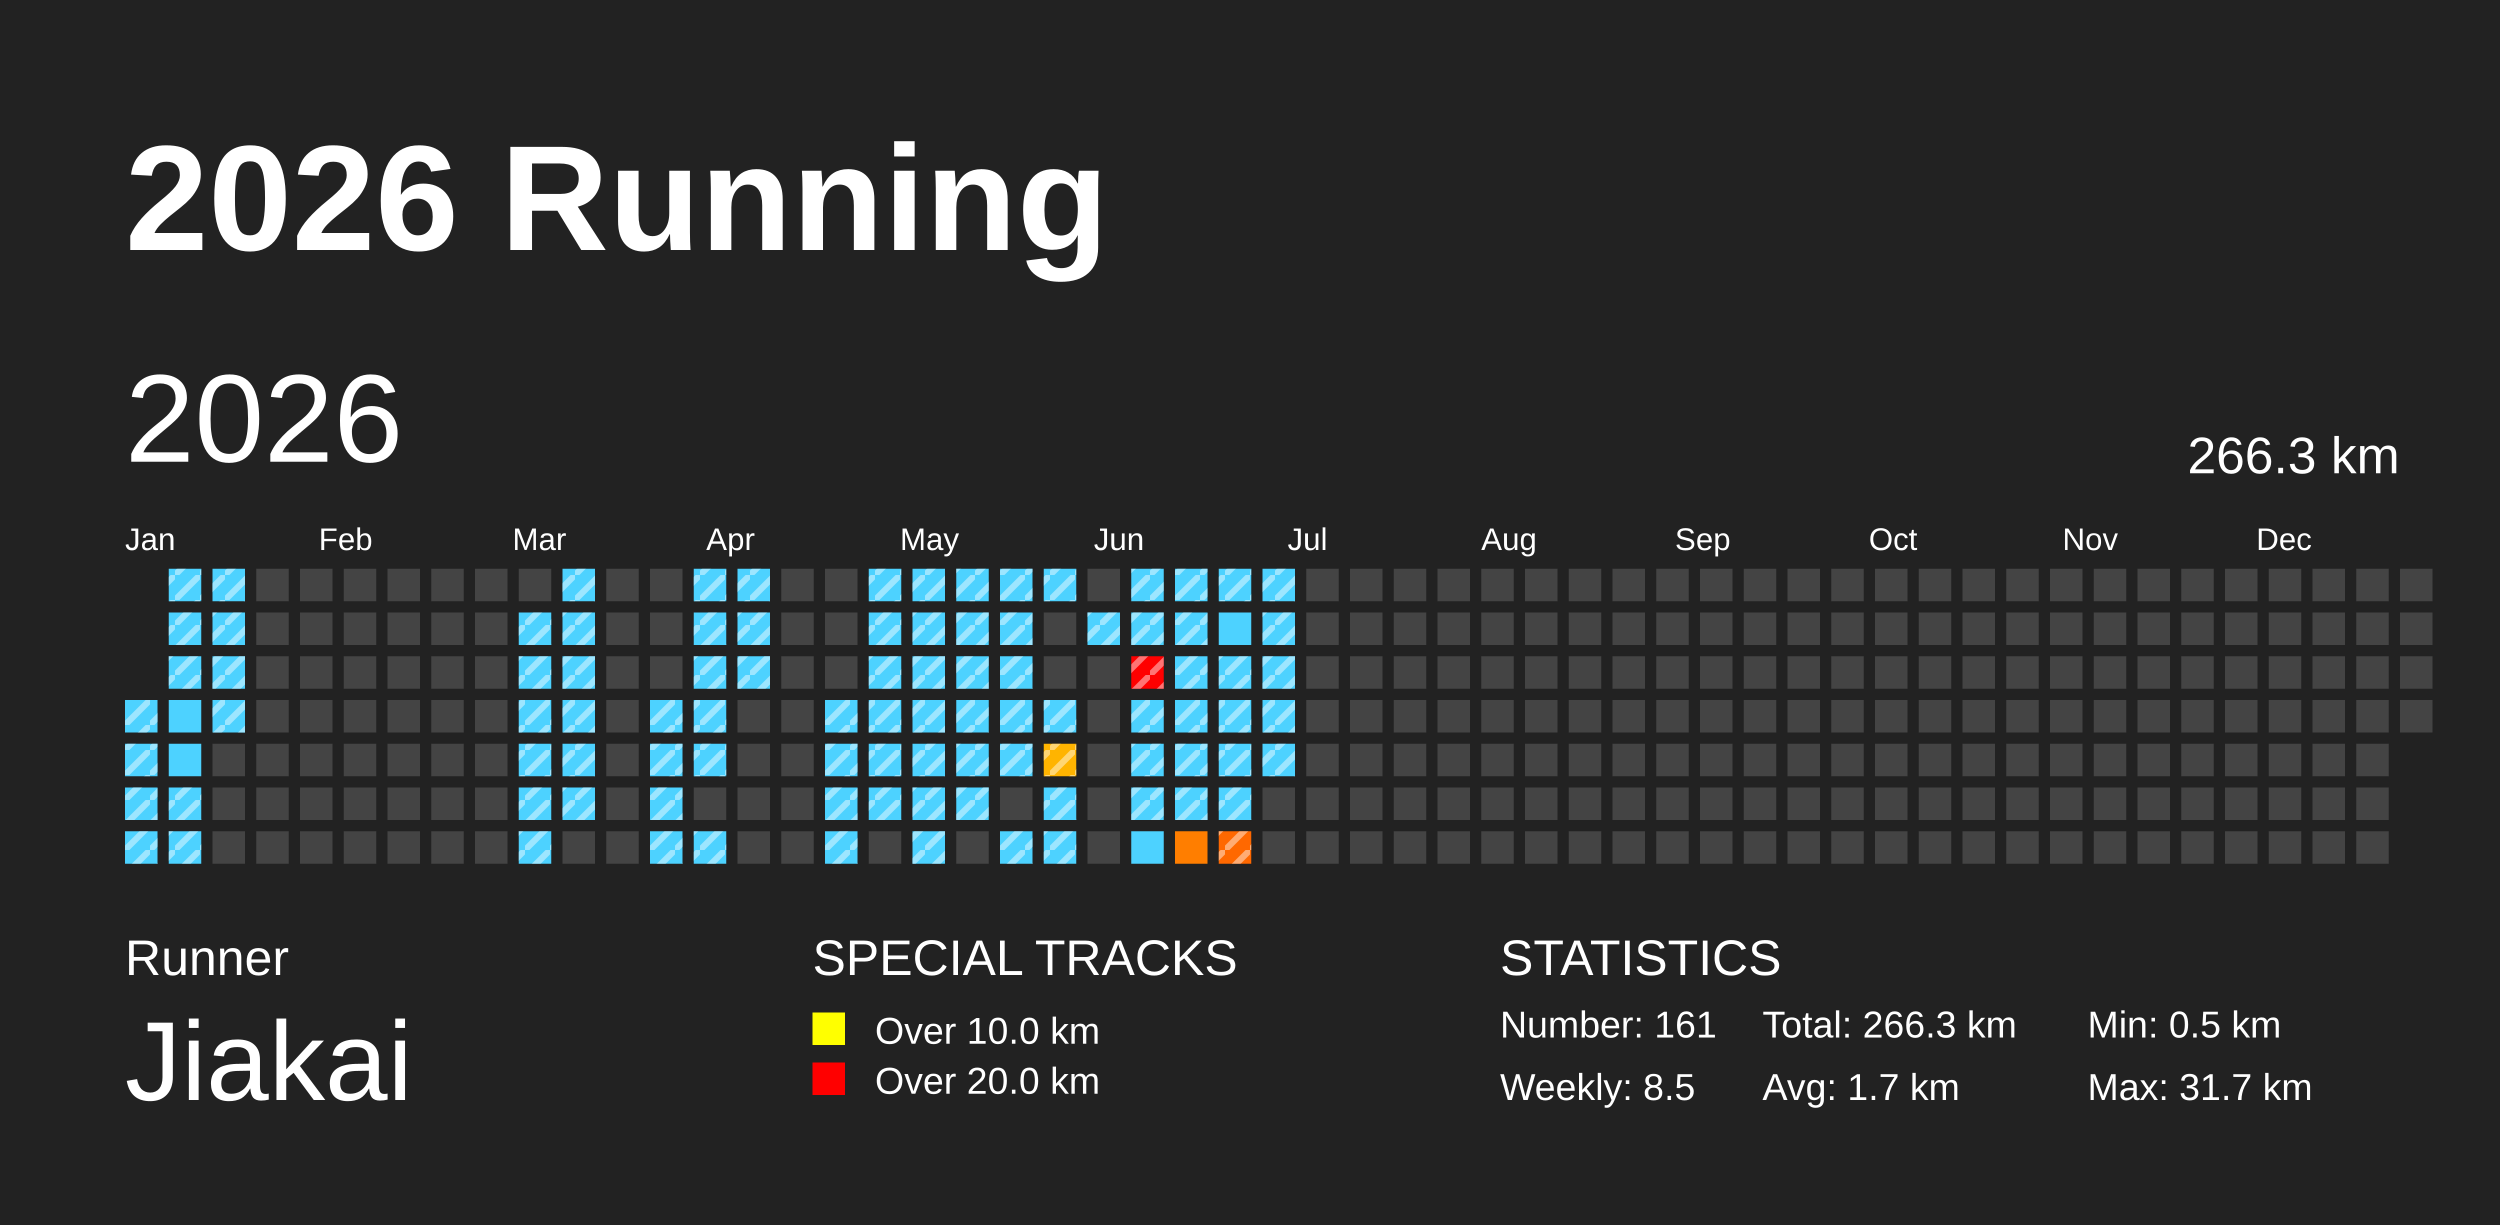
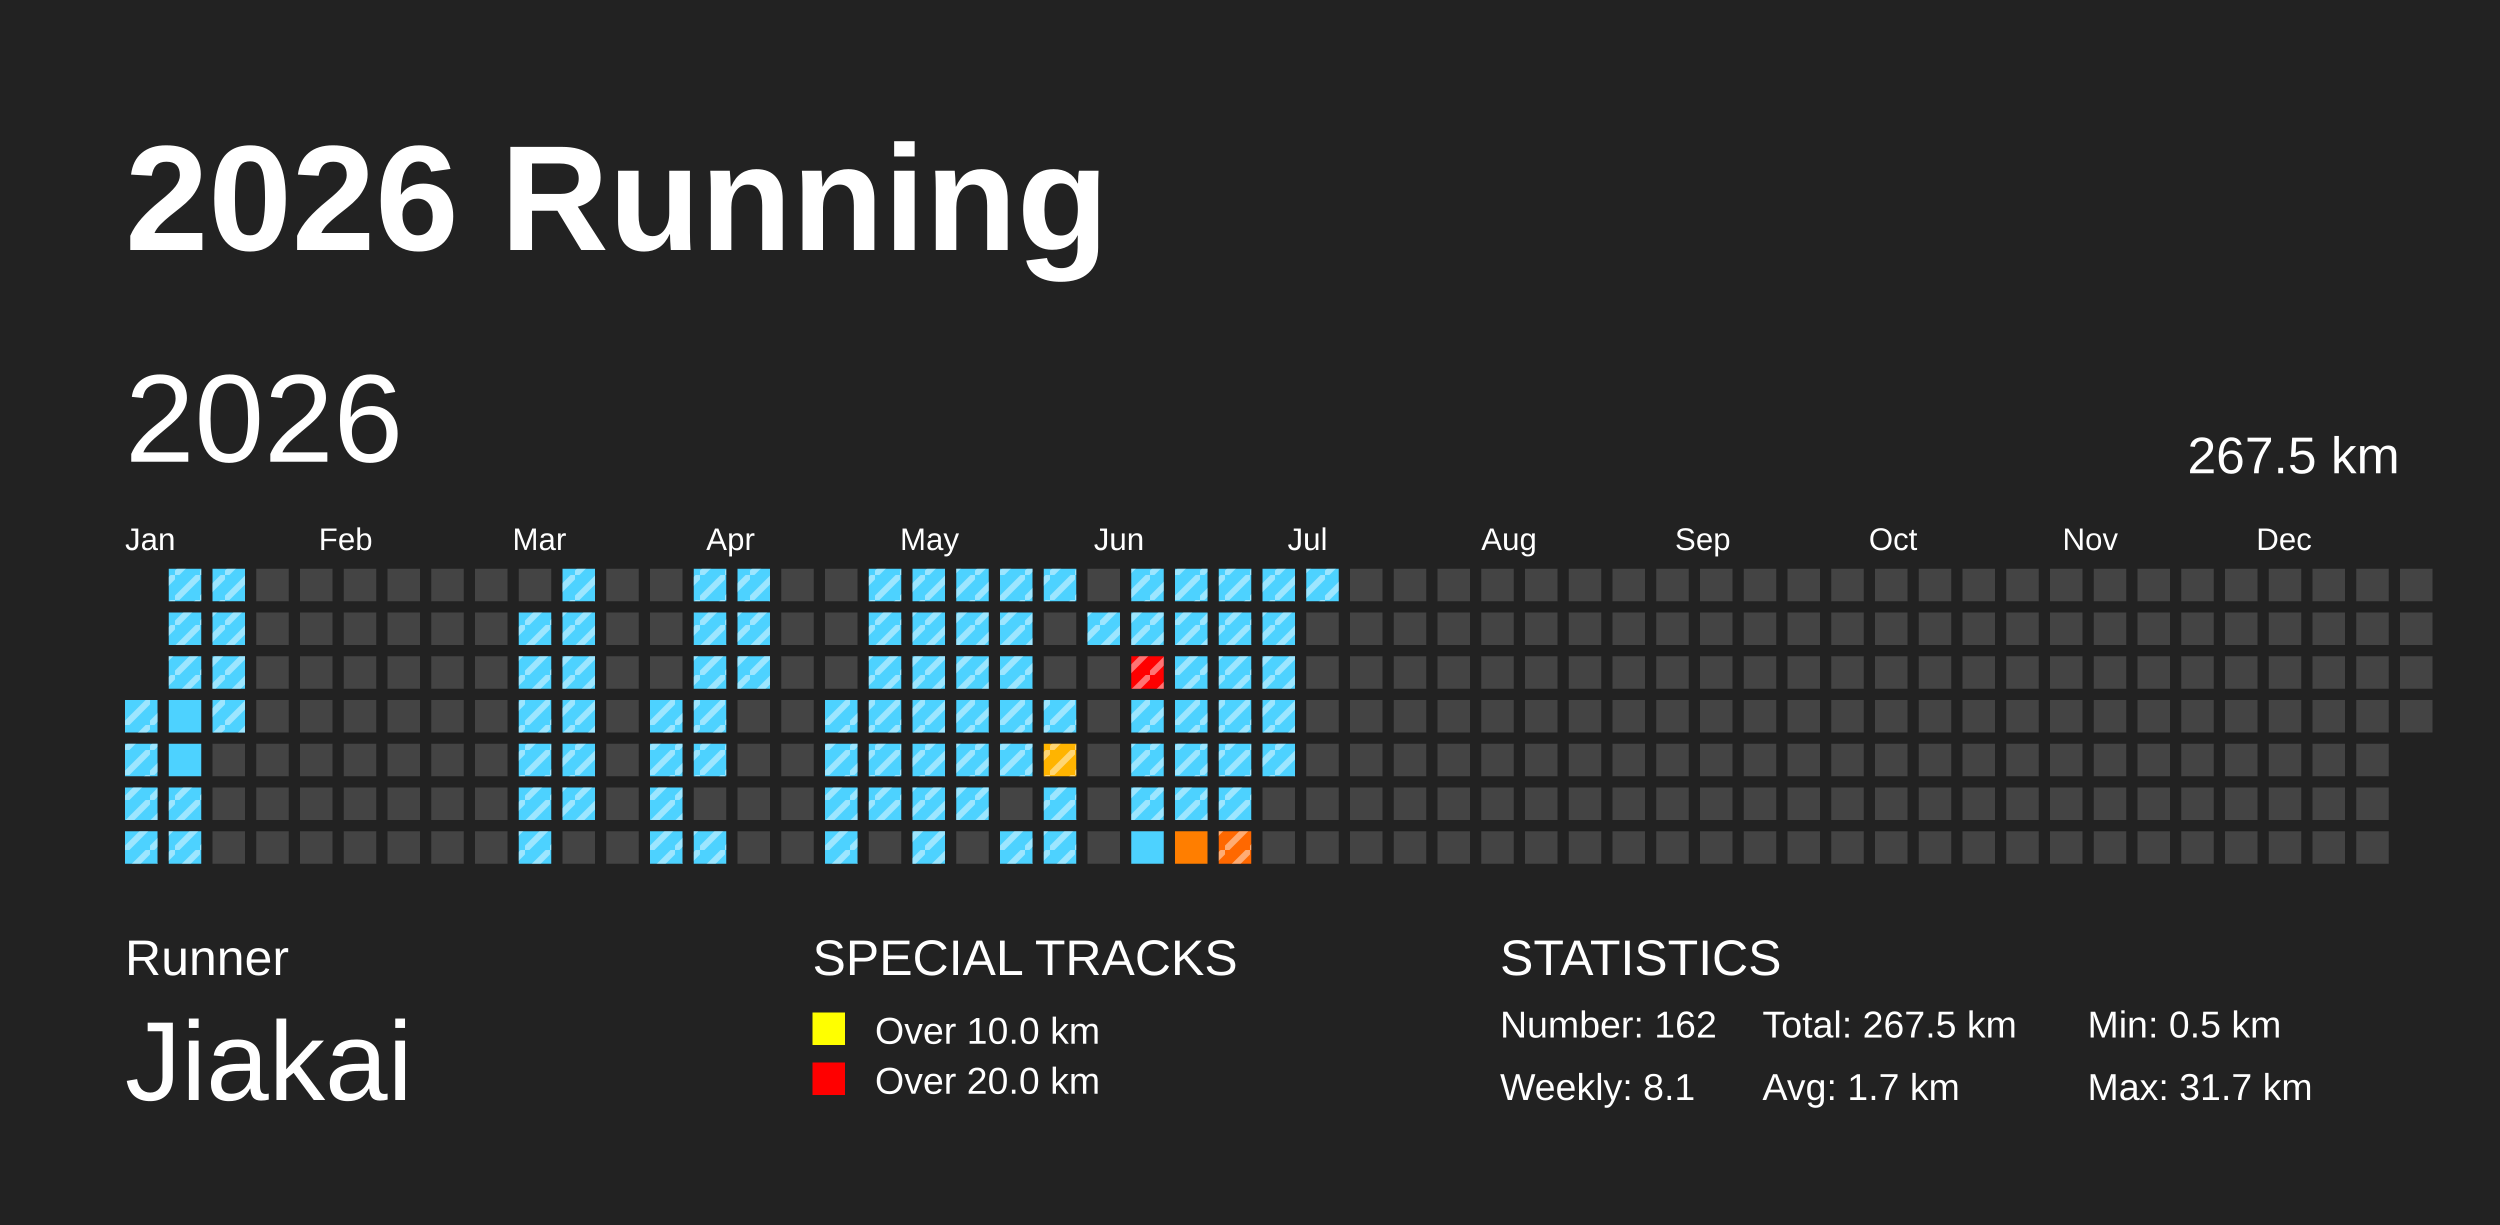
<svg xmlns="http://www.w3.org/2000/svg" baseProfile="full" height="98mm" version="1.1" viewBox="0,0,200,98" width="200mm">
  <defs>
    <pattern height="2" id="indoor-stripe" patternUnits="userSpaceOnUse" width="2">
      <line stroke="white" stroke-opacity="0.45" stroke-width="0.5" x1="0" x2="2" y1="2" y2="0" />
    </pattern>
  </defs>
  <rect fill="#222222" height="98" width="200" x="0" y="0" />
  <text fill="#FFFFFF" style="font-size:12px; font-family:Arial; font-weight:bold;" x="10" y="20">2026 Running</text>
  <text fill="#FFFFFF" style="font-size:4px; font-family:Arial" x="10" y="78">Runner</text>
  <text fill="#FFFFFF" style="font-size:9px; font-family:Arial" x="10" y="88">Jiakai</text>
  <text fill="#FFFFFF" style="font-size:4px; font-family:Arial" x="65" y="78">SPECIAL TRACKS</text>
  <rect fill="yellow" height="2.6" width="2.6" x="65" y="81" />
  <text fill="#FFFFFF" style="font-size:3px; font-family:Arial" x="70" y="83.5">Over 10.0 km</text>
  <rect fill="red" height="2.6" width="2.6" x="65" y="85" />
  <text fill="#FFFFFF" style="font-size:3px; font-family:Arial" x="70" y="87.5">Over 20.0 km</text>
  <text fill="#FFFFFF" style="font-size:4px; font-family:Arial" x="120" y="78">STATISTICS</text>
-   <text fill="#FFFFFF" style="font-size:3px; font-family:Arial" x="120" y="83">Number: 161</text>
-   <text fill="#FFFFFF" style="font-size:3px; font-family:Arial" x="120" y="88">Weekly: 8.5</text>
-   <text fill="#FFFFFF" style="font-size:3px; font-family:Arial" x="141" y="83">Total: 266.3 km</text>
+   <text fill="#FFFFFF" style="font-size:3px; font-family:Arial" x="120" y="83">Number: 162</text>
+   <text fill="#FFFFFF" style="font-size:3px; font-family:Arial" x="120" y="88">Weekly: 8.1</text>
+   <text fill="#FFFFFF" style="font-size:3px; font-family:Arial" x="141" y="83">Total: 267.5 km</text>
  <text fill="#FFFFFF" style="font-size:3px; font-family:Arial" x="141" y="88">Avg: 1.7 km</text>
  <text fill="#FFFFFF" style="font-size:3px; font-family:Arial" x="167" y="83">Min: 0.5 km</text>
  <text fill="#FFFFFF" style="font-size:3px; font-family:Arial" x="167" y="88">Max: 31.7 km</text>
  <text dominant-baseline="hanging" fill="#FFFFFF" style="font-size:10.0px; font-family:Arial;" x="10" y="30">2026</text>
-   <text dominant-baseline="hanging" fill="#FFFFFF" style="font-size:4.125px; font-family:Arial;" x="175" y="35">266.3 km</text>
+   <text dominant-baseline="hanging" fill="#FFFFFF" style="font-size:4.125px; font-family:Arial;" x="175" y="35">267.5 km</text>
  <text fill="#FFFFFF" style="font-size:2.5px; font-family:Arial" x="10.0" y="44">Jan</text>
  <text fill="#FFFFFF" style="font-size:2.5px; font-family:Arial" x="25.5" y="44">Feb</text>
  <text fill="#FFFFFF" style="font-size:2.5px; font-family:Arial" x="41.0" y="44">Mar</text>
  <text fill="#FFFFFF" style="font-size:2.5px; font-family:Arial" x="56.5" y="44">Apr</text>
  <text fill="#FFFFFF" style="font-size:2.5px; font-family:Arial" x="72.0" y="44">May</text>
  <text fill="#FFFFFF" style="font-size:2.5px; font-family:Arial" x="87.5" y="44">Jun</text>
  <text fill="#FFFFFF" style="font-size:2.5px; font-family:Arial" x="103.0" y="44">Jul</text>
  <text fill="#FFFFFF" style="font-size:2.5px; font-family:Arial" x="118.5" y="44">Aug</text>
  <text fill="#FFFFFF" style="font-size:2.5px; font-family:Arial" x="134.0" y="44">Sep</text>
  <text fill="#FFFFFF" style="font-size:2.5px; font-family:Arial" x="149.5" y="44">Oct</text>
  <text fill="#FFFFFF" style="font-size:2.5px; font-family:Arial" x="165.0" y="44">Nov</text>
  <text fill="#FFFFFF" style="font-size:2.5px; font-family:Arial" x="180.5" y="44">Dec</text>
  <rect fill="#4dd2ff" height="2.6" width="2.6" x="10.0" y="56.0" />
  <rect fill="url(#indoor-stripe)" height="2.6" style="pointer-events: none;" width="2.6" x="10.0" y="56.0" />
  <rect fill="#4dd2ff" height="2.6" width="2.6" x="10.0" y="59.5" />
  <rect fill="url(#indoor-stripe)" height="2.6" style="pointer-events: none;" width="2.6" x="10.0" y="59.5" />
  <rect fill="#4dd2ff" height="2.6" width="2.6" x="10.0" y="63.0" />
  <rect fill="url(#indoor-stripe)" height="2.6" style="pointer-events: none;" width="2.6" x="10.0" y="63.0" />
  <rect fill="#4dd2ff" height="2.6" width="2.6" x="10.0" y="66.5" />
  <rect fill="url(#indoor-stripe)" height="2.6" style="pointer-events: none;" width="2.6" x="10.0" y="66.5" />
  <rect fill="#4dd2ff" height="2.6" width="2.6" x="13.5" y="45.5" />
  <rect fill="url(#indoor-stripe)" height="2.6" style="pointer-events: none;" width="2.6" x="13.5" y="45.5" />
  <rect fill="#4dd2ff" height="2.6" width="2.6" x="13.5" y="49.0" />
  <rect fill="url(#indoor-stripe)" height="2.6" style="pointer-events: none;" width="2.6" x="13.5" y="49.0" />
  <rect fill="#4dd2ff" height="2.6" width="2.6" x="13.5" y="52.5" />
  <rect fill="url(#indoor-stripe)" height="2.6" style="pointer-events: none;" width="2.6" x="13.5" y="52.5" />
  <rect fill="#4dd2ff" height="2.6" width="2.6" x="13.5" y="56.0" />
  <rect fill="#4dd2ff" height="2.6" width="2.6" x="13.5" y="59.5" />
  <rect fill="#4dd2ff" height="2.6" width="2.6" x="13.5" y="63.0" />
  <rect fill="url(#indoor-stripe)" height="2.6" style="pointer-events: none;" width="2.6" x="13.5" y="63.0" />
  <rect fill="#4dd2ff" height="2.6" width="2.6" x="13.5" y="66.5" />
  <rect fill="url(#indoor-stripe)" height="2.6" style="pointer-events: none;" width="2.6" x="13.5" y="66.5" />
  <rect fill="#4dd2ff" height="2.6" width="2.6" x="17.0" y="45.5" />
  <rect fill="url(#indoor-stripe)" height="2.6" style="pointer-events: none;" width="2.6" x="17.0" y="45.5" />
  <rect fill="#4dd2ff" height="2.6" width="2.6" x="17.0" y="49.0" />
  <rect fill="url(#indoor-stripe)" height="2.6" style="pointer-events: none;" width="2.6" x="17.0" y="49.0" />
  <rect fill="#4dd2ff" height="2.6" width="2.6" x="17.0" y="52.5" />
  <rect fill="url(#indoor-stripe)" height="2.6" style="pointer-events: none;" width="2.6" x="17.0" y="52.5" />
  <rect fill="#4dd2ff" height="2.6" width="2.6" x="17.0" y="56.0" />
  <rect fill="url(#indoor-stripe)" height="2.6" style="pointer-events: none;" width="2.6" x="17.0" y="56.0" />
  <rect fill="#444444" height="2.6" width="2.6" x="17.0" y="59.5" />
  <rect fill="#444444" height="2.6" width="2.6" x="17.0" y="63.0" />
  <rect fill="#444444" height="2.6" width="2.6" x="17.0" y="66.5" />
  <rect fill="#444444" height="2.6" width="2.6" x="20.5" y="45.5" />
  <rect fill="#444444" height="2.6" width="2.6" x="20.5" y="49.0" />
  <rect fill="#444444" height="2.6" width="2.6" x="20.5" y="52.5" />
  <rect fill="#444444" height="2.6" width="2.6" x="20.5" y="56.0" />
  <rect fill="#444444" height="2.6" width="2.6" x="20.5" y="59.5" />
  <rect fill="#444444" height="2.6" width="2.6" x="20.5" y="63.0" />
  <rect fill="#444444" height="2.6" width="2.6" x="20.5" y="66.5" />
  <rect fill="#444444" height="2.6" width="2.6" x="24.0" y="45.5" />
  <rect fill="#444444" height="2.6" width="2.6" x="24.0" y="49.0" />
  <rect fill="#444444" height="2.6" width="2.6" x="24.0" y="52.5" />
  <rect fill="#444444" height="2.6" width="2.6" x="24.0" y="56.0" />
  <rect fill="#444444" height="2.6" width="2.6" x="24.0" y="59.5" />
  <rect fill="#444444" height="2.6" width="2.6" x="24.0" y="63.0" />
  <rect fill="#444444" height="2.6" width="2.6" x="24.0" y="66.5" />
  <rect fill="#444444" height="2.6" width="2.6" x="27.5" y="45.5" />
  <rect fill="#444444" height="2.6" width="2.6" x="27.5" y="49.0" />
  <rect fill="#444444" height="2.6" width="2.6" x="27.5" y="52.5" />
  <rect fill="#444444" height="2.6" width="2.6" x="27.5" y="56.0" />
  <rect fill="#444444" height="2.6" width="2.6" x="27.5" y="59.5" />
  <rect fill="#444444" height="2.6" width="2.6" x="27.5" y="63.0" />
  <rect fill="#444444" height="2.6" width="2.6" x="27.5" y="66.5" />
  <rect fill="#444444" height="2.6" width="2.6" x="31.0" y="45.5" />
  <rect fill="#444444" height="2.6" width="2.6" x="31.0" y="49.0" />
  <rect fill="#444444" height="2.6" width="2.6" x="31.0" y="52.5" />
  <rect fill="#444444" height="2.6" width="2.6" x="31.0" y="56.0" />
  <rect fill="#444444" height="2.6" width="2.6" x="31.0" y="59.5" />
  <rect fill="#444444" height="2.6" width="2.6" x="31.0" y="63.0" />
  <rect fill="#444444" height="2.6" width="2.6" x="31.0" y="66.5" />
  <rect fill="#444444" height="2.6" width="2.6" x="34.5" y="45.5" />
  <rect fill="#444444" height="2.6" width="2.6" x="34.5" y="49.0" />
  <rect fill="#444444" height="2.6" width="2.6" x="34.5" y="52.5" />
  <rect fill="#444444" height="2.6" width="2.6" x="34.5" y="56.0" />
  <rect fill="#444444" height="2.6" width="2.6" x="34.5" y="59.5" />
  <rect fill="#444444" height="2.6" width="2.6" x="34.5" y="63.0" />
  <rect fill="#444444" height="2.6" width="2.6" x="34.5" y="66.5" />
  <rect fill="#444444" height="2.6" width="2.6" x="38.0" y="45.5" />
  <rect fill="#444444" height="2.6" width="2.6" x="38.0" y="49.0" />
  <rect fill="#444444" height="2.6" width="2.6" x="38.0" y="52.5" />
  <rect fill="#444444" height="2.6" width="2.6" x="38.0" y="56.0" />
  <rect fill="#444444" height="2.6" width="2.6" x="38.0" y="59.5" />
  <rect fill="#444444" height="2.6" width="2.6" x="38.0" y="63.0" />
  <rect fill="#444444" height="2.6" width="2.6" x="38.0" y="66.5" />
  <rect fill="#444444" height="2.6" width="2.6" x="41.5" y="45.5" />
  <rect fill="#4dd2ff" height="2.6" width="2.6" x="41.5" y="49.0" />
  <rect fill="url(#indoor-stripe)" height="2.6" style="pointer-events: none;" width="2.6" x="41.5" y="49.0" />
  <rect fill="#4dd2ff" height="2.6" width="2.6" x="41.5" y="52.5" />
  <rect fill="url(#indoor-stripe)" height="2.6" style="pointer-events: none;" width="2.6" x="41.5" y="52.5" />
  <rect fill="#4dd2ff" height="2.6" width="2.6" x="41.5" y="56.0" />
  <rect fill="url(#indoor-stripe)" height="2.6" style="pointer-events: none;" width="2.6" x="41.5" y="56.0" />
  <rect fill="#4dd2ff" height="2.6" width="2.6" x="41.5" y="59.5" />
  <rect fill="url(#indoor-stripe)" height="2.6" style="pointer-events: none;" width="2.6" x="41.5" y="59.5" />
  <rect fill="#4dd2ff" height="2.6" width="2.6" x="41.5" y="63.0" />
  <rect fill="url(#indoor-stripe)" height="2.6" style="pointer-events: none;" width="2.6" x="41.5" y="63.0" />
  <rect fill="#4dd2ff" height="2.6" width="2.6" x="41.5" y="66.5" />
  <rect fill="url(#indoor-stripe)" height="2.6" style="pointer-events: none;" width="2.6" x="41.5" y="66.5" />
  <rect fill="#4dd2ff" height="2.6" width="2.6" x="45.0" y="45.5" />
  <rect fill="url(#indoor-stripe)" height="2.6" style="pointer-events: none;" width="2.6" x="45.0" y="45.5" />
  <rect fill="#4dd2ff" height="2.6" width="2.6" x="45.0" y="49.0" />
  <rect fill="url(#indoor-stripe)" height="2.6" style="pointer-events: none;" width="2.6" x="45.0" y="49.0" />
  <rect fill="#4dd2ff" height="2.6" width="2.6" x="45.0" y="52.5" />
  <rect fill="url(#indoor-stripe)" height="2.6" style="pointer-events: none;" width="2.6" x="45.0" y="52.5" />
  <rect fill="#4dd2ff" height="2.6" width="2.6" x="45.0" y="56.0" />
  <rect fill="url(#indoor-stripe)" height="2.6" style="pointer-events: none;" width="2.6" x="45.0" y="56.0" />
  <rect fill="#4dd2ff" height="2.6" width="2.6" x="45.0" y="59.5" />
  <rect fill="url(#indoor-stripe)" height="2.6" style="pointer-events: none;" width="2.6" x="45.0" y="59.5" />
  <rect fill="#4dd2ff" height="2.6" width="2.6" x="45.0" y="63.0" />
  <rect fill="url(#indoor-stripe)" height="2.6" style="pointer-events: none;" width="2.6" x="45.0" y="63.0" />
  <rect fill="#444444" height="2.6" width="2.6" x="45.0" y="66.5" />
  <rect fill="#444444" height="2.6" width="2.6" x="48.5" y="45.5" />
  <rect fill="#444444" height="2.6" width="2.6" x="48.5" y="49.0" />
  <rect fill="#444444" height="2.6" width="2.6" x="48.5" y="52.5" />
  <rect fill="#444444" height="2.6" width="2.6" x="48.5" y="56.0" />
  <rect fill="#444444" height="2.6" width="2.6" x="48.5" y="59.5" />
  <rect fill="#444444" height="2.6" width="2.6" x="48.5" y="63.0" />
  <rect fill="#444444" height="2.6" width="2.6" x="48.5" y="66.5" />
  <rect fill="#444444" height="2.6" width="2.6" x="52.0" y="45.5" />
  <rect fill="#444444" height="2.6" width="2.6" x="52.0" y="49.0" />
  <rect fill="#444444" height="2.6" width="2.6" x="52.0" y="52.5" />
  <rect fill="#4dd2ff" height="2.6" width="2.6" x="52.0" y="56.0" />
  <rect fill="url(#indoor-stripe)" height="2.6" style="pointer-events: none;" width="2.6" x="52.0" y="56.0" />
  <rect fill="#4dd2ff" height="2.6" width="2.6" x="52.0" y="59.5" />
  <rect fill="url(#indoor-stripe)" height="2.6" style="pointer-events: none;" width="2.6" x="52.0" y="59.5" />
  <rect fill="#4dd2ff" height="2.6" width="2.6" x="52.0" y="63.0" />
  <rect fill="url(#indoor-stripe)" height="2.6" style="pointer-events: none;" width="2.6" x="52.0" y="63.0" />
  <rect fill="#4dd2ff" height="2.6" width="2.6" x="52.0" y="66.5" />
  <rect fill="url(#indoor-stripe)" height="2.6" style="pointer-events: none;" width="2.6" x="52.0" y="66.5" />
  <rect fill="#4dd2ff" height="2.6" width="2.6" x="55.5" y="45.5" />
  <rect fill="url(#indoor-stripe)" height="2.6" style="pointer-events: none;" width="2.6" x="55.5" y="45.5" />
  <rect fill="#4dd2ff" height="2.6" width="2.6" x="55.5" y="49.0" />
  <rect fill="url(#indoor-stripe)" height="2.6" style="pointer-events: none;" width="2.6" x="55.5" y="49.0" />
  <rect fill="#4dd2ff" height="2.6" width="2.6" x="55.5" y="52.5" />
  <rect fill="url(#indoor-stripe)" height="2.6" style="pointer-events: none;" width="2.6" x="55.5" y="52.5" />
  <rect fill="#4dd2ff" height="2.6" width="2.6" x="55.5" y="56.0" />
  <rect fill="url(#indoor-stripe)" height="2.6" style="pointer-events: none;" width="2.6" x="55.5" y="56.0" />
  <rect fill="#4dd2ff" height="2.6" width="2.6" x="55.5" y="59.5" />
  <rect fill="url(#indoor-stripe)" height="2.6" style="pointer-events: none;" width="2.6" x="55.5" y="59.5" />
  <rect fill="#444444" height="2.6" width="2.6" x="55.5" y="63.0" />
  <rect fill="#4dd2ff" height="2.6" width="2.6" x="55.5" y="66.5" />
  <rect fill="url(#indoor-stripe)" height="2.6" style="pointer-events: none;" width="2.6" x="55.5" y="66.5" />
  <rect fill="#4dd2ff" height="2.6" width="2.6" x="59.0" y="45.5" />
  <rect fill="url(#indoor-stripe)" height="2.6" style="pointer-events: none;" width="2.6" x="59.0" y="45.5" />
  <rect fill="#4dd2ff" height="2.6" width="2.6" x="59.0" y="49.0" />
  <rect fill="url(#indoor-stripe)" height="2.6" style="pointer-events: none;" width="2.6" x="59.0" y="49.0" />
  <rect fill="#4dd2ff" height="2.6" width="2.6" x="59.0" y="52.5" />
  <rect fill="url(#indoor-stripe)" height="2.6" style="pointer-events: none;" width="2.6" x="59.0" y="52.5" />
  <rect fill="#444444" height="2.6" width="2.6" x="59.0" y="56.0" />
  <rect fill="#444444" height="2.6" width="2.6" x="59.0" y="59.5" />
  <rect fill="#444444" height="2.6" width="2.6" x="59.0" y="63.0" />
  <rect fill="#444444" height="2.6" width="2.6" x="59.0" y="66.5" />
  <rect fill="#444444" height="2.6" width="2.6" x="62.5" y="45.5" />
  <rect fill="#444444" height="2.6" width="2.6" x="62.5" y="49.0" />
  <rect fill="#444444" height="2.6" width="2.6" x="62.5" y="52.5" />
  <rect fill="#444444" height="2.6" width="2.6" x="62.5" y="56.0" />
  <rect fill="#444444" height="2.6" width="2.6" x="62.5" y="59.5" />
  <rect fill="#444444" height="2.6" width="2.6" x="62.5" y="63.0" />
  <rect fill="#444444" height="2.6" width="2.6" x="62.5" y="66.5" />
  <rect fill="#444444" height="2.6" width="2.6" x="66.0" y="45.5" />
  <rect fill="#444444" height="2.6" width="2.6" x="66.0" y="49.0" />
  <rect fill="#444444" height="2.6" width="2.6" x="66.0" y="52.5" />
  <rect fill="#4dd2ff" height="2.6" width="2.6" x="66.0" y="56.0" />
  <rect fill="url(#indoor-stripe)" height="2.6" style="pointer-events: none;" width="2.6" x="66.0" y="56.0" />
  <rect fill="#4dd2ff" height="2.6" width="2.6" x="66.0" y="59.5" />
  <rect fill="url(#indoor-stripe)" height="2.6" style="pointer-events: none;" width="2.6" x="66.0" y="59.5" />
  <rect fill="#4dd2ff" height="2.6" width="2.6" x="66.0" y="63.0" />
  <rect fill="url(#indoor-stripe)" height="2.6" style="pointer-events: none;" width="2.6" x="66.0" y="63.0" />
  <rect fill="#4dd2ff" height="2.6" width="2.6" x="66.0" y="66.5" />
  <rect fill="url(#indoor-stripe)" height="2.6" style="pointer-events: none;" width="2.6" x="66.0" y="66.5" />
  <rect fill="#4dd2ff" height="2.6" width="2.6" x="69.5" y="45.5" />
  <rect fill="url(#indoor-stripe)" height="2.6" style="pointer-events: none;" width="2.6" x="69.5" y="45.5" />
  <rect fill="#4dd2ff" height="2.6" width="2.6" x="69.5" y="49.0" />
  <rect fill="url(#indoor-stripe)" height="2.6" style="pointer-events: none;" width="2.6" x="69.5" y="49.0" />
  <rect fill="#4dd2ff" height="2.6" width="2.6" x="69.5" y="52.5" />
  <rect fill="url(#indoor-stripe)" height="2.6" style="pointer-events: none;" width="2.6" x="69.5" y="52.5" />
  <rect fill="#4dd2ff" height="2.6" width="2.6" x="69.5" y="56.0" />
  <rect fill="url(#indoor-stripe)" height="2.6" style="pointer-events: none;" width="2.6" x="69.5" y="56.0" />
  <rect fill="#4dd2ff" height="2.6" width="2.6" x="69.5" y="59.5" />
  <rect fill="url(#indoor-stripe)" height="2.6" style="pointer-events: none;" width="2.6" x="69.5" y="59.5" />
  <rect fill="#4dd2ff" height="2.6" width="2.6" x="69.5" y="63.0" />
  <rect fill="url(#indoor-stripe)" height="2.6" style="pointer-events: none;" width="2.6" x="69.5" y="63.0" />
  <rect fill="#444444" height="2.6" width="2.6" x="69.5" y="66.5" />
  <rect fill="#4dd2ff" height="2.6" width="2.6" x="73.0" y="45.5" />
  <rect fill="url(#indoor-stripe)" height="2.6" style="pointer-events: none;" width="2.6" x="73.0" y="45.5" />
  <rect fill="#4dd2ff" height="2.6" width="2.6" x="73.0" y="49.0" />
  <rect fill="url(#indoor-stripe)" height="2.6" style="pointer-events: none;" width="2.6" x="73.0" y="49.0" />
  <rect fill="#4dd2ff" height="2.6" width="2.6" x="73.0" y="52.5" />
  <rect fill="url(#indoor-stripe)" height="2.6" style="pointer-events: none;" width="2.6" x="73.0" y="52.5" />
  <rect fill="#4dd2ff" height="2.6" width="2.6" x="73.0" y="56.0" />
  <rect fill="url(#indoor-stripe)" height="2.6" style="pointer-events: none;" width="2.6" x="73.0" y="56.0" />
  <rect fill="#4dd2ff" height="2.6" width="2.6" x="73.0" y="59.5" />
  <rect fill="url(#indoor-stripe)" height="2.6" style="pointer-events: none;" width="2.6" x="73.0" y="59.5" />
  <rect fill="#4dd2ff" height="2.6" width="2.6" x="73.0" y="63.0" />
  <rect fill="url(#indoor-stripe)" height="2.6" style="pointer-events: none;" width="2.6" x="73.0" y="63.0" />
  <rect fill="#4dd2ff" height="2.6" width="2.6" x="73.0" y="66.5" />
  <rect fill="url(#indoor-stripe)" height="2.6" style="pointer-events: none;" width="2.6" x="73.0" y="66.5" />
  <rect fill="#4dd2ff" height="2.6" width="2.6" x="76.5" y="45.5" />
  <rect fill="url(#indoor-stripe)" height="2.6" style="pointer-events: none;" width="2.6" x="76.5" y="45.5" />
  <rect fill="#4dd2ff" height="2.6" width="2.6" x="76.5" y="49.0" />
  <rect fill="url(#indoor-stripe)" height="2.6" style="pointer-events: none;" width="2.6" x="76.5" y="49.0" />
  <rect fill="#4dd2ff" height="2.6" width="2.6" x="76.5" y="52.5" />
  <rect fill="url(#indoor-stripe)" height="2.6" style="pointer-events: none;" width="2.6" x="76.5" y="52.5" />
  <rect fill="#4dd2ff" height="2.6" width="2.6" x="76.5" y="56.0" />
  <rect fill="url(#indoor-stripe)" height="2.6" style="pointer-events: none;" width="2.6" x="76.5" y="56.0" />
  <rect fill="#4dd2ff" height="2.6" width="2.6" x="76.5" y="59.5" />
  <rect fill="url(#indoor-stripe)" height="2.6" style="pointer-events: none;" width="2.6" x="76.5" y="59.5" />
  <rect fill="#4dd2ff" height="2.6" width="2.6" x="76.5" y="63.0" />
  <rect fill="url(#indoor-stripe)" height="2.6" style="pointer-events: none;" width="2.6" x="76.5" y="63.0" />
  <rect fill="#444444" height="2.6" width="2.6" x="76.5" y="66.5" />
  <rect fill="#4dd2ff" height="2.6" width="2.6" x="80.0" y="45.5" />
  <rect fill="url(#indoor-stripe)" height="2.6" style="pointer-events: none;" width="2.6" x="80.0" y="45.5" />
  <rect fill="#4dd2ff" height="2.6" width="2.6" x="80.0" y="49.0" />
  <rect fill="url(#indoor-stripe)" height="2.6" style="pointer-events: none;" width="2.6" x="80.0" y="49.0" />
  <rect fill="#4dd2ff" height="2.6" width="2.6" x="80.0" y="52.5" />
  <rect fill="url(#indoor-stripe)" height="2.6" style="pointer-events: none;" width="2.6" x="80.0" y="52.5" />
  <rect fill="#4dd2ff" height="2.6" width="2.6" x="80.0" y="56.0" />
  <rect fill="url(#indoor-stripe)" height="2.6" style="pointer-events: none;" width="2.6" x="80.0" y="56.0" />
  <rect fill="#4dd2ff" height="2.6" width="2.6" x="80.0" y="59.5" />
  <rect fill="url(#indoor-stripe)" height="2.6" style="pointer-events: none;" width="2.6" x="80.0" y="59.5" />
  <rect fill="#444444" height="2.6" width="2.6" x="80.0" y="63.0" />
  <rect fill="#4dd2ff" height="2.6" width="2.6" x="80.0" y="66.5" />
  <rect fill="url(#indoor-stripe)" height="2.6" style="pointer-events: none;" width="2.6" x="80.0" y="66.5" />
  <rect fill="#4dd2ff" height="2.6" width="2.6" x="83.5" y="45.5" />
  <rect fill="url(#indoor-stripe)" height="2.6" style="pointer-events: none;" width="2.6" x="83.5" y="45.5" />
  <rect fill="#444444" height="2.6" width="2.6" x="83.5" y="49.0" />
  <rect fill="#444444" height="2.6" width="2.6" x="83.5" y="52.5" />
  <rect fill="#4dd2ff" height="2.6" width="2.6" x="83.5" y="56.0" />
  <rect fill="url(#indoor-stripe)" height="2.6" style="pointer-events: none;" width="2.6" x="83.5" y="56.0" />
  <rect fill="#ffb400" height="2.6" width="2.6" x="83.5" y="59.5" />
  <rect fill="url(#indoor-stripe)" height="2.6" style="pointer-events: none;" width="2.6" x="83.5" y="59.5" />
  <rect fill="#4dd2ff" height="2.6" width="2.6" x="83.5" y="63.0" />
  <rect fill="url(#indoor-stripe)" height="2.6" style="pointer-events: none;" width="2.6" x="83.5" y="63.0" />
  <rect fill="#4dd2ff" height="2.6" width="2.6" x="83.5" y="66.5" />
  <rect fill="url(#indoor-stripe)" height="2.6" style="pointer-events: none;" width="2.6" x="83.5" y="66.5" />
  <rect fill="#444444" height="2.6" width="2.6" x="87.0" y="45.5" />
  <rect fill="#4dd2ff" height="2.6" width="2.6" x="87.0" y="49.0" />
  <rect fill="url(#indoor-stripe)" height="2.6" style="pointer-events: none;" width="2.6" x="87.0" y="49.0" />
  <rect fill="#444444" height="2.6" width="2.6" x="87.0" y="52.5" />
  <rect fill="#444444" height="2.6" width="2.6" x="87.0" y="56.0" />
  <rect fill="#444444" height="2.6" width="2.6" x="87.0" y="59.5" />
  <rect fill="#444444" height="2.6" width="2.6" x="87.0" y="63.0" />
  <rect fill="#444444" height="2.6" width="2.6" x="87.0" y="66.5" />
  <rect fill="#4dd2ff" height="2.6" width="2.6" x="90.5" y="45.5" />
  <rect fill="url(#indoor-stripe)" height="2.6" style="pointer-events: none;" width="2.6" x="90.5" y="45.5" />
  <rect fill="#4dd2ff" height="2.6" width="2.6" x="90.5" y="49.0" />
  <rect fill="url(#indoor-stripe)" height="2.6" style="pointer-events: none;" width="2.6" x="90.5" y="49.0" />
  <rect fill="red" height="2.6" width="2.6" x="90.5" y="52.5" />
  <rect fill="url(#indoor-stripe)" height="2.6" style="pointer-events: none;" width="2.6" x="90.5" y="52.5" />
  <rect fill="#4dd2ff" height="2.6" width="2.6" x="90.5" y="56.0" />
  <rect fill="url(#indoor-stripe)" height="2.6" style="pointer-events: none;" width="2.6" x="90.5" y="56.0" />
  <rect fill="#4dd2ff" height="2.6" width="2.6" x="90.5" y="59.5" />
  <rect fill="url(#indoor-stripe)" height="2.6" style="pointer-events: none;" width="2.6" x="90.5" y="59.5" />
  <rect fill="#4dd2ff" height="2.6" width="2.6" x="90.5" y="63.0" />
  <rect fill="url(#indoor-stripe)" height="2.6" style="pointer-events: none;" width="2.6" x="90.5" y="63.0" />
  <rect fill="#4dd2ff" height="2.6" width="2.6" x="90.5" y="66.5" />
  <rect fill="#4dd2ff" height="2.6" width="2.6" x="94.0" y="45.5" />
  <rect fill="url(#indoor-stripe)" height="2.6" style="pointer-events: none;" width="2.6" x="94.0" y="45.5" />
  <rect fill="#4dd2ff" height="2.6" width="2.6" x="94.0" y="49.0" />
  <rect fill="url(#indoor-stripe)" height="2.6" style="pointer-events: none;" width="2.6" x="94.0" y="49.0" />
  <rect fill="#4dd2ff" height="2.6" width="2.6" x="94.0" y="52.5" />
  <rect fill="url(#indoor-stripe)" height="2.6" style="pointer-events: none;" width="2.6" x="94.0" y="52.5" />
  <rect fill="#4dd2ff" height="2.6" width="2.6" x="94.0" y="56.0" />
  <rect fill="url(#indoor-stripe)" height="2.6" style="pointer-events: none;" width="2.6" x="94.0" y="56.0" />
  <rect fill="#4dd2ff" height="2.6" width="2.6" x="94.0" y="59.5" />
  <rect fill="url(#indoor-stripe)" height="2.6" style="pointer-events: none;" width="2.6" x="94.0" y="59.5" />
  <rect fill="#4dd2ff" height="2.6" width="2.6" x="94.0" y="63.0" />
  <rect fill="url(#indoor-stripe)" height="2.6" style="pointer-events: none;" width="2.6" x="94.0" y="63.0" />
  <rect fill="#ff7e00" height="2.6" width="2.6" x="94.0" y="66.5" />
  <rect fill="#4dd2ff" height="2.6" width="2.6" x="97.5" y="45.5" />
  <rect fill="url(#indoor-stripe)" height="2.6" style="pointer-events: none;" width="2.6" x="97.5" y="45.5" />
  <rect fill="#4dd2ff" height="2.6" width="2.6" x="97.5" y="49.0" />
+   <rect fill="url(#indoor-stripe)" height="2.6" style="pointer-events: none;" width="2.6" x="97.5" y="49.0" />
  <rect fill="#4dd2ff" height="2.6" width="2.6" x="97.5" y="52.5" />
  <rect fill="url(#indoor-stripe)" height="2.6" style="pointer-events: none;" width="2.6" x="97.5" y="52.5" />
  <rect fill="#4dd2ff" height="2.6" width="2.6" x="97.5" y="56.0" />
  <rect fill="url(#indoor-stripe)" height="2.6" style="pointer-events: none;" width="2.6" x="97.5" y="56.0" />
  <rect fill="#4dd2ff" height="2.6" width="2.6" x="97.5" y="59.5" />
  <rect fill="url(#indoor-stripe)" height="2.6" style="pointer-events: none;" width="2.6" x="97.5" y="59.5" />
  <rect fill="#4dd2ff" height="2.6" width="2.6" x="97.5" y="63.0" />
  <rect fill="url(#indoor-stripe)" height="2.6" style="pointer-events: none;" width="2.6" x="97.5" y="63.0" />
  <rect fill="#ff6800" height="2.6" width="2.6" x="97.5" y="66.5" />
  <rect fill="url(#indoor-stripe)" height="2.6" style="pointer-events: none;" width="2.6" x="97.5" y="66.5" />
  <rect fill="#4dd2ff" height="2.6" width="2.6" x="101.0" y="45.5" />
  <rect fill="url(#indoor-stripe)" height="2.6" style="pointer-events: none;" width="2.6" x="101.0" y="45.5" />
  <rect fill="#4dd2ff" height="2.6" width="2.6" x="101.0" y="49.0" />
  <rect fill="url(#indoor-stripe)" height="2.6" style="pointer-events: none;" width="2.6" x="101.0" y="49.0" />
  <rect fill="#4dd2ff" height="2.6" width="2.6" x="101.0" y="52.5" />
  <rect fill="url(#indoor-stripe)" height="2.6" style="pointer-events: none;" width="2.6" x="101.0" y="52.5" />
  <rect fill="#4dd2ff" height="2.6" width="2.6" x="101.0" y="56.0" />
  <rect fill="url(#indoor-stripe)" height="2.6" style="pointer-events: none;" width="2.6" x="101.0" y="56.0" />
  <rect fill="#4dd2ff" height="2.6" width="2.6" x="101.0" y="59.5" />
  <rect fill="url(#indoor-stripe)" height="2.6" style="pointer-events: none;" width="2.6" x="101.0" y="59.5" />
  <rect fill="#444444" height="2.6" width="2.6" x="101.0" y="63.0" />
  <rect fill="#444444" height="2.6" width="2.6" x="101.0" y="66.5" />
-   <rect fill="#444444" height="2.6" width="2.6" x="104.5" y="45.5" />
+   <rect fill="#4dd2ff" height="2.6" width="2.6" x="104.5" y="45.5" />
+   <rect fill="url(#indoor-stripe)" height="2.6" style="pointer-events: none;" width="2.6" x="104.5" y="45.5" />
  <rect fill="#444444" height="2.6" width="2.6" x="104.5" y="49.0" />
  <rect fill="#444444" height="2.6" width="2.6" x="104.5" y="52.5" />
  <rect fill="#444444" height="2.6" width="2.6" x="104.5" y="56.0" />
  <rect fill="#444444" height="2.6" width="2.6" x="104.5" y="59.5" />
  <rect fill="#444444" height="2.6" width="2.6" x="104.5" y="63.0" />
  <rect fill="#444444" height="2.6" width="2.6" x="104.5" y="66.5" />
  <rect fill="#444444" height="2.6" width="2.6" x="108.0" y="45.5" />
  <rect fill="#444444" height="2.6" width="2.6" x="108.0" y="49.0" />
  <rect fill="#444444" height="2.6" width="2.6" x="108.0" y="52.5" />
  <rect fill="#444444" height="2.6" width="2.6" x="108.0" y="56.0" />
  <rect fill="#444444" height="2.6" width="2.6" x="108.0" y="59.5" />
  <rect fill="#444444" height="2.6" width="2.6" x="108.0" y="63.0" />
  <rect fill="#444444" height="2.6" width="2.6" x="108.0" y="66.5" />
  <rect fill="#444444" height="2.6" width="2.6" x="111.5" y="45.5" />
  <rect fill="#444444" height="2.6" width="2.6" x="111.5" y="49.0" />
  <rect fill="#444444" height="2.6" width="2.6" x="111.5" y="52.5" />
  <rect fill="#444444" height="2.6" width="2.6" x="111.5" y="56.0" />
  <rect fill="#444444" height="2.6" width="2.6" x="111.5" y="59.5" />
  <rect fill="#444444" height="2.6" width="2.6" x="111.5" y="63.0" />
  <rect fill="#444444" height="2.6" width="2.6" x="111.5" y="66.5" />
  <rect fill="#444444" height="2.6" width="2.6" x="115.0" y="45.5" />
  <rect fill="#444444" height="2.6" width="2.6" x="115.0" y="49.0" />
  <rect fill="#444444" height="2.6" width="2.6" x="115.0" y="52.5" />
  <rect fill="#444444" height="2.6" width="2.6" x="115.0" y="56.0" />
  <rect fill="#444444" height="2.6" width="2.6" x="115.0" y="59.5" />
  <rect fill="#444444" height="2.6" width="2.6" x="115.0" y="63.0" />
  <rect fill="#444444" height="2.6" width="2.6" x="115.0" y="66.5" />
  <rect fill="#444444" height="2.6" width="2.6" x="118.5" y="45.5" />
  <rect fill="#444444" height="2.6" width="2.6" x="118.5" y="49.0" />
  <rect fill="#444444" height="2.6" width="2.6" x="118.5" y="52.5" />
  <rect fill="#444444" height="2.6" width="2.6" x="118.5" y="56.0" />
  <rect fill="#444444" height="2.6" width="2.6" x="118.5" y="59.5" />
  <rect fill="#444444" height="2.6" width="2.6" x="118.5" y="63.0" />
  <rect fill="#444444" height="2.6" width="2.6" x="118.5" y="66.5" />
  <rect fill="#444444" height="2.6" width="2.6" x="122.0" y="45.5" />
  <rect fill="#444444" height="2.6" width="2.6" x="122.0" y="49.0" />
  <rect fill="#444444" height="2.6" width="2.6" x="122.0" y="52.5" />
  <rect fill="#444444" height="2.6" width="2.6" x="122.0" y="56.0" />
  <rect fill="#444444" height="2.6" width="2.6" x="122.0" y="59.5" />
  <rect fill="#444444" height="2.6" width="2.6" x="122.0" y="63.0" />
  <rect fill="#444444" height="2.6" width="2.6" x="122.0" y="66.5" />
  <rect fill="#444444" height="2.6" width="2.6" x="125.5" y="45.5" />
  <rect fill="#444444" height="2.6" width="2.6" x="125.5" y="49.0" />
  <rect fill="#444444" height="2.6" width="2.6" x="125.5" y="52.5" />
  <rect fill="#444444" height="2.6" width="2.6" x="125.5" y="56.0" />
  <rect fill="#444444" height="2.6" width="2.6" x="125.5" y="59.5" />
  <rect fill="#444444" height="2.6" width="2.6" x="125.5" y="63.0" />
  <rect fill="#444444" height="2.6" width="2.6" x="125.5" y="66.5" />
  <rect fill="#444444" height="2.6" width="2.6" x="129.0" y="45.5" />
  <rect fill="#444444" height="2.6" width="2.6" x="129.0" y="49.0" />
  <rect fill="#444444" height="2.6" width="2.6" x="129.0" y="52.5" />
  <rect fill="#444444" height="2.6" width="2.6" x="129.0" y="56.0" />
  <rect fill="#444444" height="2.6" width="2.6" x="129.0" y="59.5" />
  <rect fill="#444444" height="2.6" width="2.6" x="129.0" y="63.0" />
  <rect fill="#444444" height="2.6" width="2.6" x="129.0" y="66.5" />
  <rect fill="#444444" height="2.6" width="2.6" x="132.5" y="45.5" />
  <rect fill="#444444" height="2.6" width="2.6" x="132.5" y="49.0" />
  <rect fill="#444444" height="2.6" width="2.6" x="132.5" y="52.5" />
  <rect fill="#444444" height="2.6" width="2.6" x="132.5" y="56.0" />
  <rect fill="#444444" height="2.6" width="2.6" x="132.5" y="59.5" />
  <rect fill="#444444" height="2.6" width="2.6" x="132.5" y="63.0" />
  <rect fill="#444444" height="2.6" width="2.6" x="132.5" y="66.5" />
  <rect fill="#444444" height="2.6" width="2.6" x="136.0" y="45.5" />
  <rect fill="#444444" height="2.6" width="2.6" x="136.0" y="49.0" />
  <rect fill="#444444" height="2.6" width="2.6" x="136.0" y="52.5" />
  <rect fill="#444444" height="2.6" width="2.6" x="136.0" y="56.0" />
  <rect fill="#444444" height="2.6" width="2.6" x="136.0" y="59.5" />
  <rect fill="#444444" height="2.6" width="2.6" x="136.0" y="63.0" />
  <rect fill="#444444" height="2.6" width="2.6" x="136.0" y="66.5" />
  <rect fill="#444444" height="2.6" width="2.6" x="139.5" y="45.5" />
  <rect fill="#444444" height="2.6" width="2.6" x="139.5" y="49.0" />
  <rect fill="#444444" height="2.6" width="2.6" x="139.5" y="52.5" />
  <rect fill="#444444" height="2.6" width="2.6" x="139.5" y="56.0" />
  <rect fill="#444444" height="2.6" width="2.6" x="139.5" y="59.5" />
  <rect fill="#444444" height="2.6" width="2.6" x="139.5" y="63.0" />
  <rect fill="#444444" height="2.6" width="2.6" x="139.5" y="66.5" />
  <rect fill="#444444" height="2.6" width="2.6" x="143.0" y="45.5" />
  <rect fill="#444444" height="2.6" width="2.6" x="143.0" y="49.0" />
  <rect fill="#444444" height="2.6" width="2.6" x="143.0" y="52.5" />
  <rect fill="#444444" height="2.6" width="2.6" x="143.0" y="56.0" />
  <rect fill="#444444" height="2.6" width="2.6" x="143.0" y="59.5" />
  <rect fill="#444444" height="2.6" width="2.6" x="143.0" y="63.0" />
  <rect fill="#444444" height="2.6" width="2.6" x="143.0" y="66.5" />
  <rect fill="#444444" height="2.6" width="2.6" x="146.5" y="45.5" />
  <rect fill="#444444" height="2.6" width="2.6" x="146.5" y="49.0" />
  <rect fill="#444444" height="2.6" width="2.6" x="146.5" y="52.5" />
  <rect fill="#444444" height="2.6" width="2.6" x="146.5" y="56.0" />
  <rect fill="#444444" height="2.6" width="2.6" x="146.5" y="59.5" />
  <rect fill="#444444" height="2.6" width="2.6" x="146.5" y="63.0" />
  <rect fill="#444444" height="2.6" width="2.6" x="146.5" y="66.5" />
  <rect fill="#444444" height="2.6" width="2.6" x="150.0" y="45.5" />
  <rect fill="#444444" height="2.6" width="2.6" x="150.0" y="49.0" />
  <rect fill="#444444" height="2.6" width="2.6" x="150.0" y="52.5" />
  <rect fill="#444444" height="2.6" width="2.6" x="150.0" y="56.0" />
  <rect fill="#444444" height="2.6" width="2.6" x="150.0" y="59.5" />
  <rect fill="#444444" height="2.6" width="2.6" x="150.0" y="63.0" />
  <rect fill="#444444" height="2.6" width="2.6" x="150.0" y="66.5" />
  <rect fill="#444444" height="2.6" width="2.6" x="153.5" y="45.5" />
  <rect fill="#444444" height="2.6" width="2.6" x="153.5" y="49.0" />
  <rect fill="#444444" height="2.6" width="2.6" x="153.5" y="52.5" />
  <rect fill="#444444" height="2.6" width="2.6" x="153.5" y="56.0" />
  <rect fill="#444444" height="2.6" width="2.6" x="153.5" y="59.5" />
  <rect fill="#444444" height="2.6" width="2.6" x="153.5" y="63.0" />
  <rect fill="#444444" height="2.6" width="2.6" x="153.5" y="66.5" />
  <rect fill="#444444" height="2.6" width="2.6" x="157.0" y="45.5" />
  <rect fill="#444444" height="2.6" width="2.6" x="157.0" y="49.0" />
  <rect fill="#444444" height="2.6" width="2.6" x="157.0" y="52.5" />
  <rect fill="#444444" height="2.6" width="2.6" x="157.0" y="56.0" />
  <rect fill="#444444" height="2.6" width="2.6" x="157.0" y="59.5" />
  <rect fill="#444444" height="2.6" width="2.6" x="157.0" y="63.0" />
  <rect fill="#444444" height="2.6" width="2.6" x="157.0" y="66.5" />
  <rect fill="#444444" height="2.6" width="2.6" x="160.5" y="45.5" />
  <rect fill="#444444" height="2.6" width="2.6" x="160.5" y="49.0" />
  <rect fill="#444444" height="2.6" width="2.6" x="160.5" y="52.5" />
  <rect fill="#444444" height="2.6" width="2.6" x="160.5" y="56.0" />
  <rect fill="#444444" height="2.6" width="2.6" x="160.5" y="59.5" />
  <rect fill="#444444" height="2.6" width="2.6" x="160.5" y="63.0" />
  <rect fill="#444444" height="2.6" width="2.6" x="160.5" y="66.5" />
  <rect fill="#444444" height="2.6" width="2.6" x="164.0" y="45.5" />
  <rect fill="#444444" height="2.6" width="2.6" x="164.0" y="49.0" />
  <rect fill="#444444" height="2.6" width="2.6" x="164.0" y="52.5" />
  <rect fill="#444444" height="2.6" width="2.6" x="164.0" y="56.0" />
  <rect fill="#444444" height="2.6" width="2.6" x="164.0" y="59.5" />
  <rect fill="#444444" height="2.6" width="2.6" x="164.0" y="63.0" />
  <rect fill="#444444" height="2.6" width="2.6" x="164.0" y="66.5" />
  <rect fill="#444444" height="2.6" width="2.6" x="167.5" y="45.5" />
  <rect fill="#444444" height="2.6" width="2.6" x="167.5" y="49.0" />
  <rect fill="#444444" height="2.6" width="2.6" x="167.5" y="52.5" />
  <rect fill="#444444" height="2.6" width="2.6" x="167.5" y="56.0" />
  <rect fill="#444444" height="2.6" width="2.6" x="167.5" y="59.5" />
  <rect fill="#444444" height="2.6" width="2.6" x="167.5" y="63.0" />
  <rect fill="#444444" height="2.6" width="2.6" x="167.5" y="66.5" />
  <rect fill="#444444" height="2.6" width="2.6" x="171.0" y="45.5" />
  <rect fill="#444444" height="2.6" width="2.6" x="171.0" y="49.0" />
  <rect fill="#444444" height="2.6" width="2.6" x="171.0" y="52.5" />
  <rect fill="#444444" height="2.6" width="2.6" x="171.0" y="56.0" />
  <rect fill="#444444" height="2.6" width="2.6" x="171.0" y="59.5" />
  <rect fill="#444444" height="2.6" width="2.6" x="171.0" y="63.0" />
  <rect fill="#444444" height="2.6" width="2.6" x="171.0" y="66.5" />
  <rect fill="#444444" height="2.6" width="2.6" x="174.5" y="45.5" />
  <rect fill="#444444" height="2.6" width="2.6" x="174.5" y="49.0" />
  <rect fill="#444444" height="2.6" width="2.6" x="174.5" y="52.5" />
  <rect fill="#444444" height="2.6" width="2.6" x="174.5" y="56.0" />
  <rect fill="#444444" height="2.6" width="2.6" x="174.5" y="59.5" />
  <rect fill="#444444" height="2.6" width="2.6" x="174.5" y="63.0" />
  <rect fill="#444444" height="2.6" width="2.6" x="174.5" y="66.5" />
  <rect fill="#444444" height="2.6" width="2.6" x="178.0" y="45.5" />
  <rect fill="#444444" height="2.6" width="2.6" x="178.0" y="49.0" />
  <rect fill="#444444" height="2.6" width="2.6" x="178.0" y="52.5" />
  <rect fill="#444444" height="2.6" width="2.6" x="178.0" y="56.0" />
  <rect fill="#444444" height="2.6" width="2.6" x="178.0" y="59.5" />
  <rect fill="#444444" height="2.6" width="2.6" x="178.0" y="63.0" />
  <rect fill="#444444" height="2.6" width="2.6" x="178.0" y="66.5" />
  <rect fill="#444444" height="2.6" width="2.6" x="181.5" y="45.5" />
  <rect fill="#444444" height="2.6" width="2.6" x="181.5" y="49.0" />
  <rect fill="#444444" height="2.6" width="2.6" x="181.5" y="52.5" />
  <rect fill="#444444" height="2.6" width="2.6" x="181.5" y="56.0" />
  <rect fill="#444444" height="2.6" width="2.6" x="181.5" y="59.5" />
  <rect fill="#444444" height="2.6" width="2.6" x="181.5" y="63.0" />
  <rect fill="#444444" height="2.6" width="2.6" x="181.5" y="66.5" />
  <rect fill="#444444" height="2.6" width="2.6" x="185.0" y="45.5" />
  <rect fill="#444444" height="2.6" width="2.6" x="185.0" y="49.0" />
  <rect fill="#444444" height="2.6" width="2.6" x="185.0" y="52.5" />
  <rect fill="#444444" height="2.6" width="2.6" x="185.0" y="56.0" />
  <rect fill="#444444" height="2.6" width="2.6" x="185.0" y="59.5" />
  <rect fill="#444444" height="2.6" width="2.6" x="185.0" y="63.0" />
  <rect fill="#444444" height="2.6" width="2.6" x="185.0" y="66.5" />
  <rect fill="#444444" height="2.6" width="2.6" x="188.5" y="45.5" />
  <rect fill="#444444" height="2.6" width="2.6" x="188.5" y="49.0" />
  <rect fill="#444444" height="2.6" width="2.6" x="188.5" y="52.5" />
  <rect fill="#444444" height="2.6" width="2.6" x="188.5" y="56.0" />
  <rect fill="#444444" height="2.6" width="2.6" x="188.5" y="59.5" />
  <rect fill="#444444" height="2.6" width="2.6" x="188.5" y="63.0" />
  <rect fill="#444444" height="2.6" width="2.6" x="188.5" y="66.5" />
  <rect fill="#444444" height="2.6" width="2.6" x="192.0" y="45.5" />
  <rect fill="#444444" height="2.6" width="2.6" x="192.0" y="49.0" />
  <rect fill="#444444" height="2.6" width="2.6" x="192.0" y="52.5" />
  <rect fill="#444444" height="2.6" width="2.6" x="192.0" y="56.0" />
</svg>
